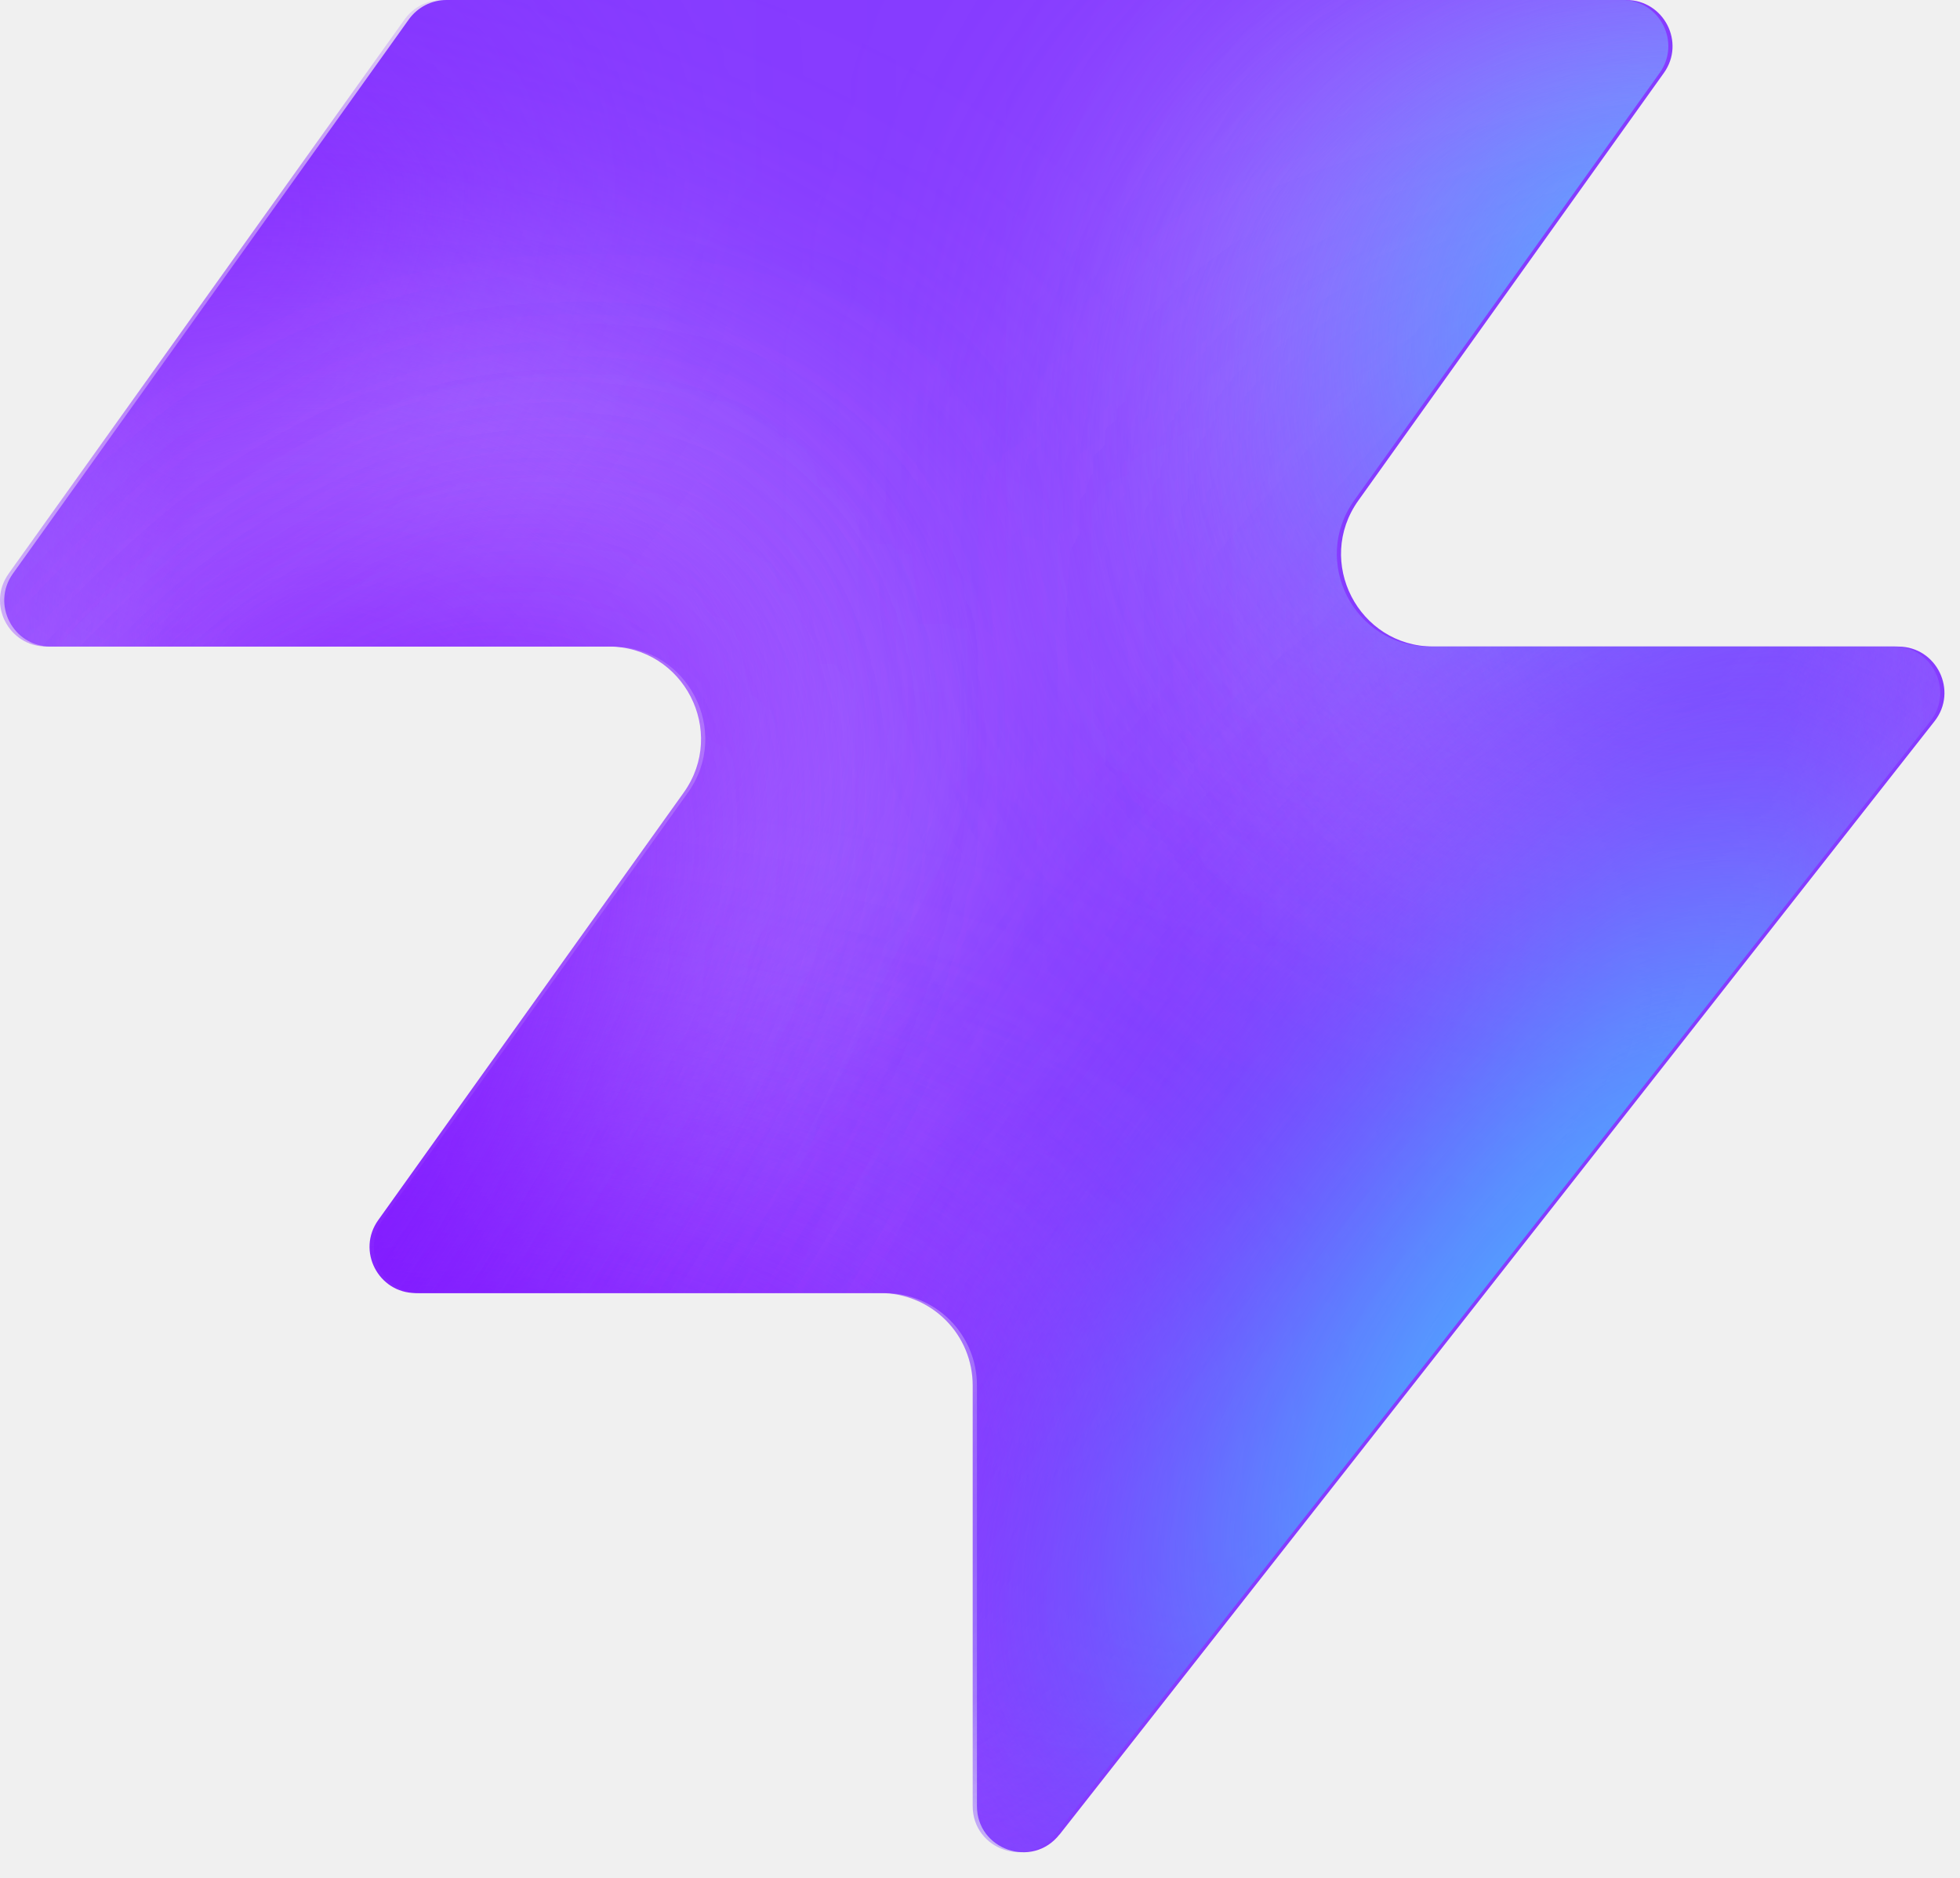
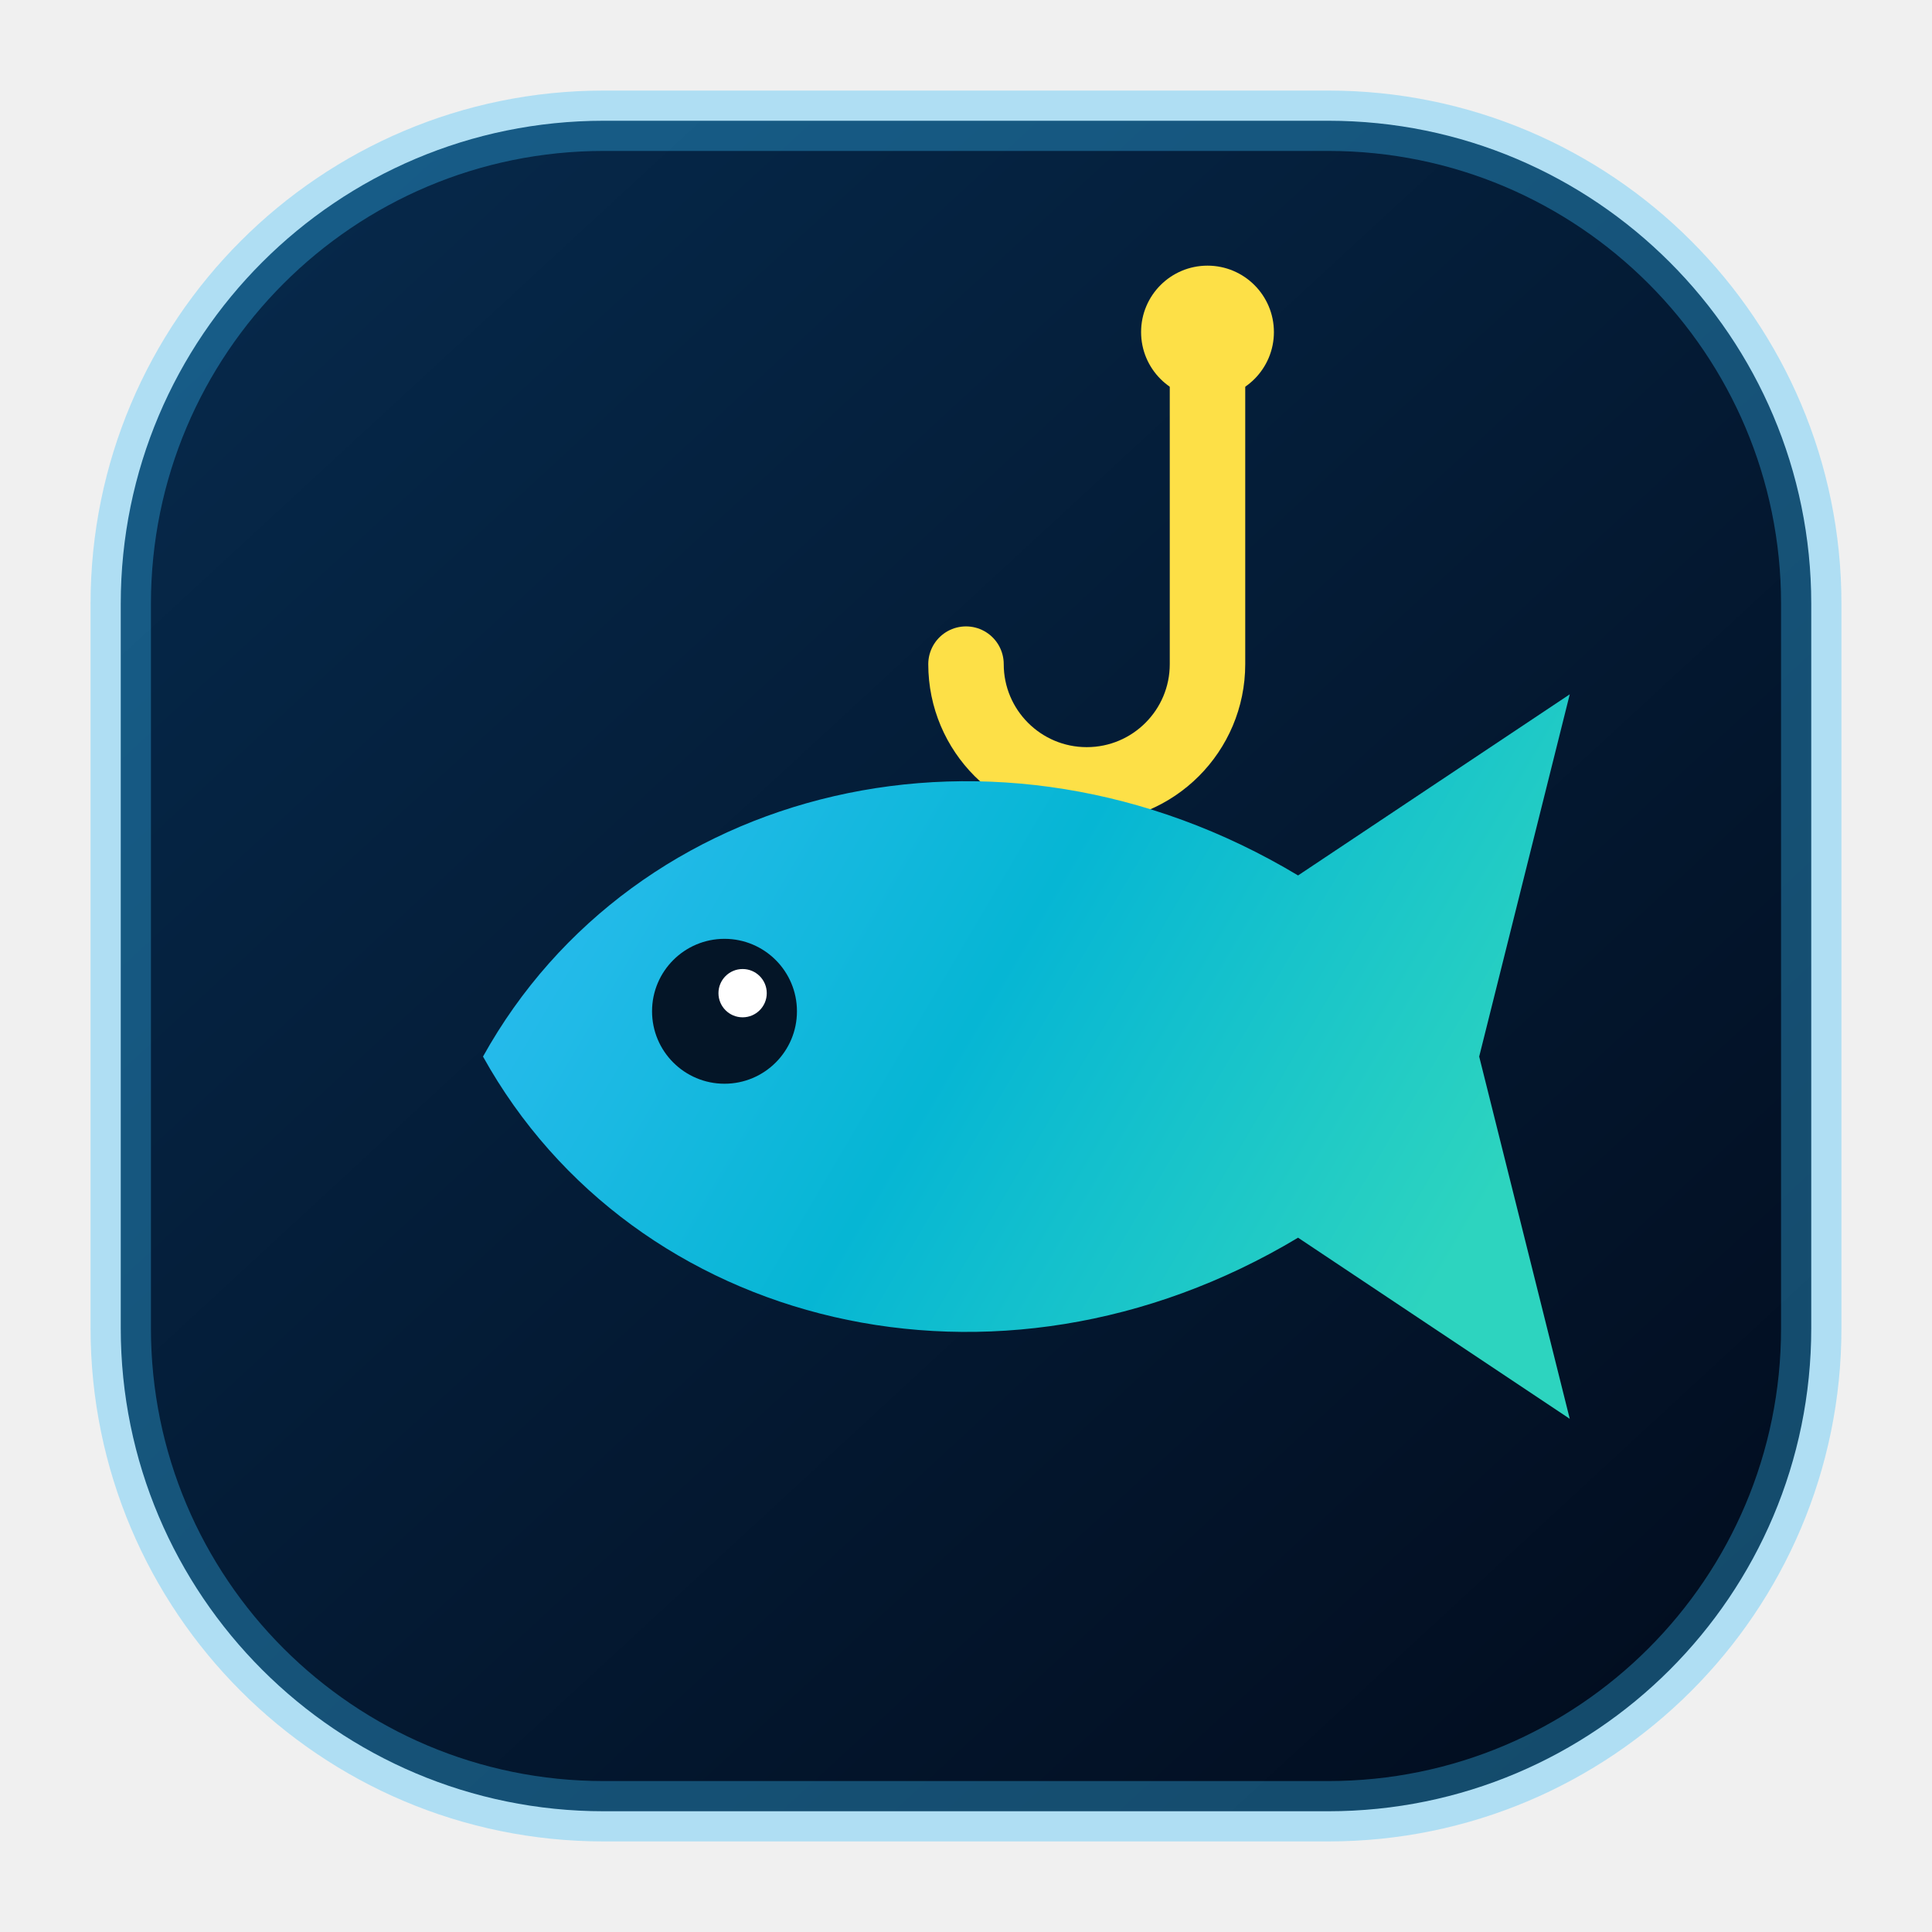
- <svg xmlns="http://www.w3.org/2000/svg" width="48" height="46" fill="none" viewBox="0 0 48 46">
-   <path fill="#863bff" d="M25.946 44.938c-.664.845-2.021.375-2.021-.698V33.937a2.26 2.26 0 0 0-2.262-2.262H10.287c-.92 0-1.456-1.04-.92-1.788l7.48-10.471c1.07-1.497 0-3.578-1.842-3.578H1.237c-.92 0-1.456-1.04-.92-1.788L10.013.474c.214-.297.556-.474.92-.474h28.894c.92 0 1.456 1.04.92 1.788l-7.48 10.471c-1.07 1.498 0 3.579 1.842 3.579h11.377c.943 0 1.473 1.088.89 1.83L25.947 44.94z" style="fill:#863bff;fill:color(display-p3 .525 .23 1);fill-opacity:1" />
-   <mask id="a" width="48" height="46" x="0" y="0" maskUnits="userSpaceOnUse" style="mask-type:alpha">
-     <path fill="#000" d="M25.842 44.938c-.664.844-2.021.375-2.021-.698V33.937a2.26 2.26 0 0 0-2.262-2.262H10.183c-.92 0-1.456-1.04-.92-1.788l7.48-10.471c1.07-1.498 0-3.579-1.842-3.579H1.133c-.92 0-1.456-1.04-.92-1.787L9.91.473c.214-.297.556-.474.92-.474h28.894c.92 0 1.456 1.04.92 1.788l-7.48 10.471c-1.07 1.498 0 3.578 1.842 3.578h11.377c.943 0 1.473 1.088.89 1.832L25.843 44.94z" style="fill:#000;fill-opacity:1" />
-   </mask>
-   <g mask="url(#a)">
-     <g filter="url(#b)">
-       <ellipse cx="5.508" cy="14.704" fill="#ede6ff" rx="5.508" ry="14.704" style="fill:#ede6ff;fill:color(display-p3 .927 .903 1);fill-opacity:1" transform="matrix(.00324 1 1 -.00324 -4.47 31.516)" />
-     </g>
-     <g filter="url(#c)">
-       <ellipse cx="10.399" cy="29.851" fill="#ede6ff" rx="10.399" ry="29.851" style="fill:#ede6ff;fill:color(display-p3 .927 .903 1);fill-opacity:1" transform="matrix(.00324 1 1 -.00324 -39.328 7.883)" />
-     </g>
-     <g filter="url(#d)">
-       <ellipse cx="5.508" cy="30.487" fill="#7e14ff" rx="5.508" ry="30.487" style="fill:#7e14ff;fill:color(display-p3 .492 .077 1);fill-opacity:1" transform="rotate(89.814 -25.913 -14.639)scale(1 -1)" />
-     </g>
-     <g filter="url(#e)">
-       <ellipse cx="5.508" cy="30.599" fill="#7e14ff" rx="5.508" ry="30.599" style="fill:#7e14ff;fill:color(display-p3 .492 .077 1);fill-opacity:1" transform="rotate(89.814 -32.644 -3.334)scale(1 -1)" />
-     </g>
-     <g filter="url(#f)">
-       <ellipse cx="5.508" cy="30.599" fill="#7e14ff" rx="5.508" ry="30.599" style="fill:#7e14ff;fill:color(display-p3 .492 .077 1);fill-opacity:1" transform="matrix(.00324 1 1 -.00324 -34.34 30.47)" />
-     </g>
-     <g filter="url(#g)">
-       <ellipse cx="14.072" cy="22.078" fill="#ede6ff" rx="14.072" ry="22.078" style="fill:#ede6ff;fill:color(display-p3 .927 .903 1);fill-opacity:1" transform="rotate(93.35 24.506 48.493)scale(-1 1)" />
-     </g>
-     <g filter="url(#h)">
-       <ellipse cx="3.47" cy="21.501" fill="#7e14ff" rx="3.47" ry="21.501" style="fill:#7e14ff;fill:color(display-p3 .492 .077 1);fill-opacity:1" transform="rotate(89.009 28.708 47.59)scale(-1 1)" />
-     </g>
-     <g filter="url(#i)">
-       <ellipse cx="3.47" cy="21.501" fill="#7e14ff" rx="3.47" ry="21.501" style="fill:#7e14ff;fill:color(display-p3 .492 .077 1);fill-opacity:1" transform="rotate(89.009 28.708 47.59)scale(-1 1)" />
-     </g>
-     <g filter="url(#j)">
-       <ellipse cx=".387" cy="8.972" fill="#7e14ff" rx="4.407" ry="29.108" style="fill:#7e14ff;fill:color(display-p3 .492 .077 1);fill-opacity:1" transform="rotate(39.51 .387 8.972)" />
-     </g>
-     <g filter="url(#k)">
-       <ellipse cx="47.523" cy="-6.092" fill="#7e14ff" rx="4.407" ry="29.108" style="fill:#7e14ff;fill:color(display-p3 .492 .077 1);fill-opacity:1" transform="rotate(37.892 47.523 -6.092)" />
-     </g>
-     <g filter="url(#l)">
-       <ellipse cx="41.412" cy="6.333" fill="#47bfff" rx="5.971" ry="9.665" style="fill:#47bfff;fill:color(display-p3 .28 .748 1);fill-opacity:1" transform="rotate(37.892 41.412 6.333)" />
-     </g>
-     <g filter="url(#m)">
-       <ellipse cx="-1.879" cy="38.332" fill="#7e14ff" rx="4.407" ry="29.108" style="fill:#7e14ff;fill:color(display-p3 .492 .077 1);fill-opacity:1" transform="rotate(37.892 -1.88 38.332)" />
-     </g>
-     <g filter="url(#n)">
-       <ellipse cx="-1.879" cy="38.332" fill="#7e14ff" rx="4.407" ry="29.108" style="fill:#7e14ff;fill:color(display-p3 .492 .077 1);fill-opacity:1" transform="rotate(37.892 -1.88 38.332)" />
-     </g>
-     <g filter="url(#o)">
-       <ellipse cx="35.651" cy="29.907" fill="#7e14ff" rx="4.407" ry="29.108" style="fill:#7e14ff;fill:color(display-p3 .492 .077 1);fill-opacity:1" transform="rotate(37.892 35.651 29.907)" />
-     </g>
-     <g filter="url(#p)">
-       <ellipse cx="38.418" cy="32.4" fill="#47bfff" rx="5.971" ry="15.297" style="fill:#47bfff;fill:color(display-p3 .28 .748 1);fill-opacity:1" transform="rotate(37.892 38.418 32.4)" />
-     </g>
-   </g>
+ <svg xmlns="http://www.w3.org/2000/svg" viewBox="0 0 64 64" fill="none">
  <defs>
-     <filter id="b" width="60.045" height="41.654" x="-19.77" y="16.149" color-interpolation-filters="sRGB" filterUnits="userSpaceOnUse">
-       <feFlood flood-opacity="0" result="BackgroundImageFix" />
-       <feBlend in="SourceGraphic" in2="BackgroundImageFix" result="shape" />
-       <feGaussianBlur result="effect1_foregroundBlur_2002_17158" stdDeviation="7.659" />
-     </filter>
-     <filter id="c" width="90.34" height="51.437" x="-54.613" y="-7.533" color-interpolation-filters="sRGB" filterUnits="userSpaceOnUse">
-       <feFlood flood-opacity="0" result="BackgroundImageFix" />
-       <feBlend in="SourceGraphic" in2="BackgroundImageFix" result="shape" />
-       <feGaussianBlur result="effect1_foregroundBlur_2002_17158" stdDeviation="7.659" />
-     </filter>
-     <filter id="d" width="79.355" height="29.4" x="-49.64" y="2.03" color-interpolation-filters="sRGB" filterUnits="userSpaceOnUse">
-       <feFlood flood-opacity="0" result="BackgroundImageFix" />
-       <feBlend in="SourceGraphic" in2="BackgroundImageFix" result="shape" />
-       <feGaussianBlur result="effect1_foregroundBlur_2002_17158" stdDeviation="4.596" />
-     </filter>
-     <filter id="e" width="79.579" height="29.4" x="-45.045" y="20.029" color-interpolation-filters="sRGB" filterUnits="userSpaceOnUse">
-       <feFlood flood-opacity="0" result="BackgroundImageFix" />
-       <feBlend in="SourceGraphic" in2="BackgroundImageFix" result="shape" />
-       <feGaussianBlur result="effect1_foregroundBlur_2002_17158" stdDeviation="4.596" />
-     </filter>
-     <filter id="f" width="79.579" height="29.4" x="-43.513" y="21.178" color-interpolation-filters="sRGB" filterUnits="userSpaceOnUse">
-       <feFlood flood-opacity="0" result="BackgroundImageFix" />
-       <feBlend in="SourceGraphic" in2="BackgroundImageFix" result="shape" />
-       <feGaussianBlur result="effect1_foregroundBlur_2002_17158" stdDeviation="4.596" />
-     </filter>
-     <filter id="g" width="74.749" height="58.852" x="15.756" y="-17.901" color-interpolation-filters="sRGB" filterUnits="userSpaceOnUse">
-       <feFlood flood-opacity="0" result="BackgroundImageFix" />
-       <feBlend in="SourceGraphic" in2="BackgroundImageFix" result="shape" />
-       <feGaussianBlur result="effect1_foregroundBlur_2002_17158" stdDeviation="7.659" />
-     </filter>
-     <filter id="h" width="61.377" height="25.362" x="23.548" y="2.284" color-interpolation-filters="sRGB" filterUnits="userSpaceOnUse">
-       <feFlood flood-opacity="0" result="BackgroundImageFix" />
-       <feBlend in="SourceGraphic" in2="BackgroundImageFix" result="shape" />
-       <feGaussianBlur result="effect1_foregroundBlur_2002_17158" stdDeviation="4.596" />
-     </filter>
-     <filter id="i" width="61.377" height="25.362" x="23.548" y="2.284" color-interpolation-filters="sRGB" filterUnits="userSpaceOnUse">
-       <feFlood flood-opacity="0" result="BackgroundImageFix" />
-       <feBlend in="SourceGraphic" in2="BackgroundImageFix" result="shape" />
-       <feGaussianBlur result="effect1_foregroundBlur_2002_17158" stdDeviation="4.596" />
-     </filter>
-     <filter id="j" width="56.045" height="63.649" x="-27.636" y="-22.853" color-interpolation-filters="sRGB" filterUnits="userSpaceOnUse">
-       <feFlood flood-opacity="0" result="BackgroundImageFix" />
-       <feBlend in="SourceGraphic" in2="BackgroundImageFix" result="shape" />
-       <feGaussianBlur result="effect1_foregroundBlur_2002_17158" stdDeviation="4.596" />
-     </filter>
-     <filter id="k" width="54.814" height="64.646" x="20.116" y="-38.415" color-interpolation-filters="sRGB" filterUnits="userSpaceOnUse">
-       <feFlood flood-opacity="0" result="BackgroundImageFix" />
-       <feBlend in="SourceGraphic" in2="BackgroundImageFix" result="shape" />
-       <feGaussianBlur result="effect1_foregroundBlur_2002_17158" stdDeviation="4.596" />
-     </filter>
-     <filter id="l" width="33.541" height="35.313" x="24.641" y="-11.323" color-interpolation-filters="sRGB" filterUnits="userSpaceOnUse">
-       <feFlood flood-opacity="0" result="BackgroundImageFix" />
-       <feBlend in="SourceGraphic" in2="BackgroundImageFix" result="shape" />
-       <feGaussianBlur result="effect1_foregroundBlur_2002_17158" stdDeviation="4.596" />
-     </filter>
-     <filter id="m" width="54.814" height="64.646" x="-29.286" y="6.009" color-interpolation-filters="sRGB" filterUnits="userSpaceOnUse">
-       <feFlood flood-opacity="0" result="BackgroundImageFix" />
-       <feBlend in="SourceGraphic" in2="BackgroundImageFix" result="shape" />
-       <feGaussianBlur result="effect1_foregroundBlur_2002_17158" stdDeviation="4.596" />
-     </filter>
-     <filter id="n" width="54.814" height="64.646" x="-29.286" y="6.009" color-interpolation-filters="sRGB" filterUnits="userSpaceOnUse">
-       <feFlood flood-opacity="0" result="BackgroundImageFix" />
-       <feBlend in="SourceGraphic" in2="BackgroundImageFix" result="shape" />
-       <feGaussianBlur result="effect1_foregroundBlur_2002_17158" stdDeviation="4.596" />
-     </filter>
-     <filter id="o" width="54.814" height="64.646" x="8.244" y="-2.416" color-interpolation-filters="sRGB" filterUnits="userSpaceOnUse">
-       <feFlood flood-opacity="0" result="BackgroundImageFix" />
-       <feBlend in="SourceGraphic" in2="BackgroundImageFix" result="shape" />
-       <feGaussianBlur result="effect1_foregroundBlur_2002_17158" stdDeviation="4.596" />
-     </filter>
-     <filter id="p" width="39.409" height="43.623" x="18.713" y="10.588" color-interpolation-filters="sRGB" filterUnits="userSpaceOnUse">
-       <feFlood flood-opacity="0" result="BackgroundImageFix" />
-       <feBlend in="SourceGraphic" in2="BackgroundImageFix" result="shape" />
-       <feGaussianBlur result="effect1_foregroundBlur_2002_17158" stdDeviation="4.596" />
-     </filter>
+     <linearGradient id="oceanBg" x1="8" y1="6" x2="56" y2="58" gradientUnits="userSpaceOnUse">
+       <stop offset="0%" stop-color="#06294b" />
+       <stop offset="100%" stop-color="#020d1f" />
+     </linearGradient>
+     <linearGradient id="fishBody" x1="14" y1="22" x2="48" y2="42" gradientUnits="userSpaceOnUse">
+       <stop offset="0%" stop-color="#38bdf8" />
+       <stop offset="55%" stop-color="#06b6d4" />
+       <stop offset="100%" stop-color="#2dd4bf" />
+     </linearGradient>
  </defs>
+   <rect x="4" y="4" width="56" height="56" rx="16" fill="url(#oceanBg)" stroke="#38bdf8" stroke-opacity="0.35" stroke-width="2" />
+   <path d="M40 12v10a4 4 0 0 1-8 0" stroke="#fde047" stroke-width="2.5" stroke-linecap="round" />
+   <circle cx="40" cy="11" r="2.2" fill="#fde047" />
+   <path d="M16 35c5-9 17-12 27-6l9-6-3 12 3 12-9-6c-10 6-22 3-27-6Z" fill="url(#fishBody)" />
+   <circle cx="24" cy="33.5" r="2.4" fill="#041527" />
+   <circle cx="24.6" cy="32.9" r="0.8" fill="#ffffff" />
</svg>
